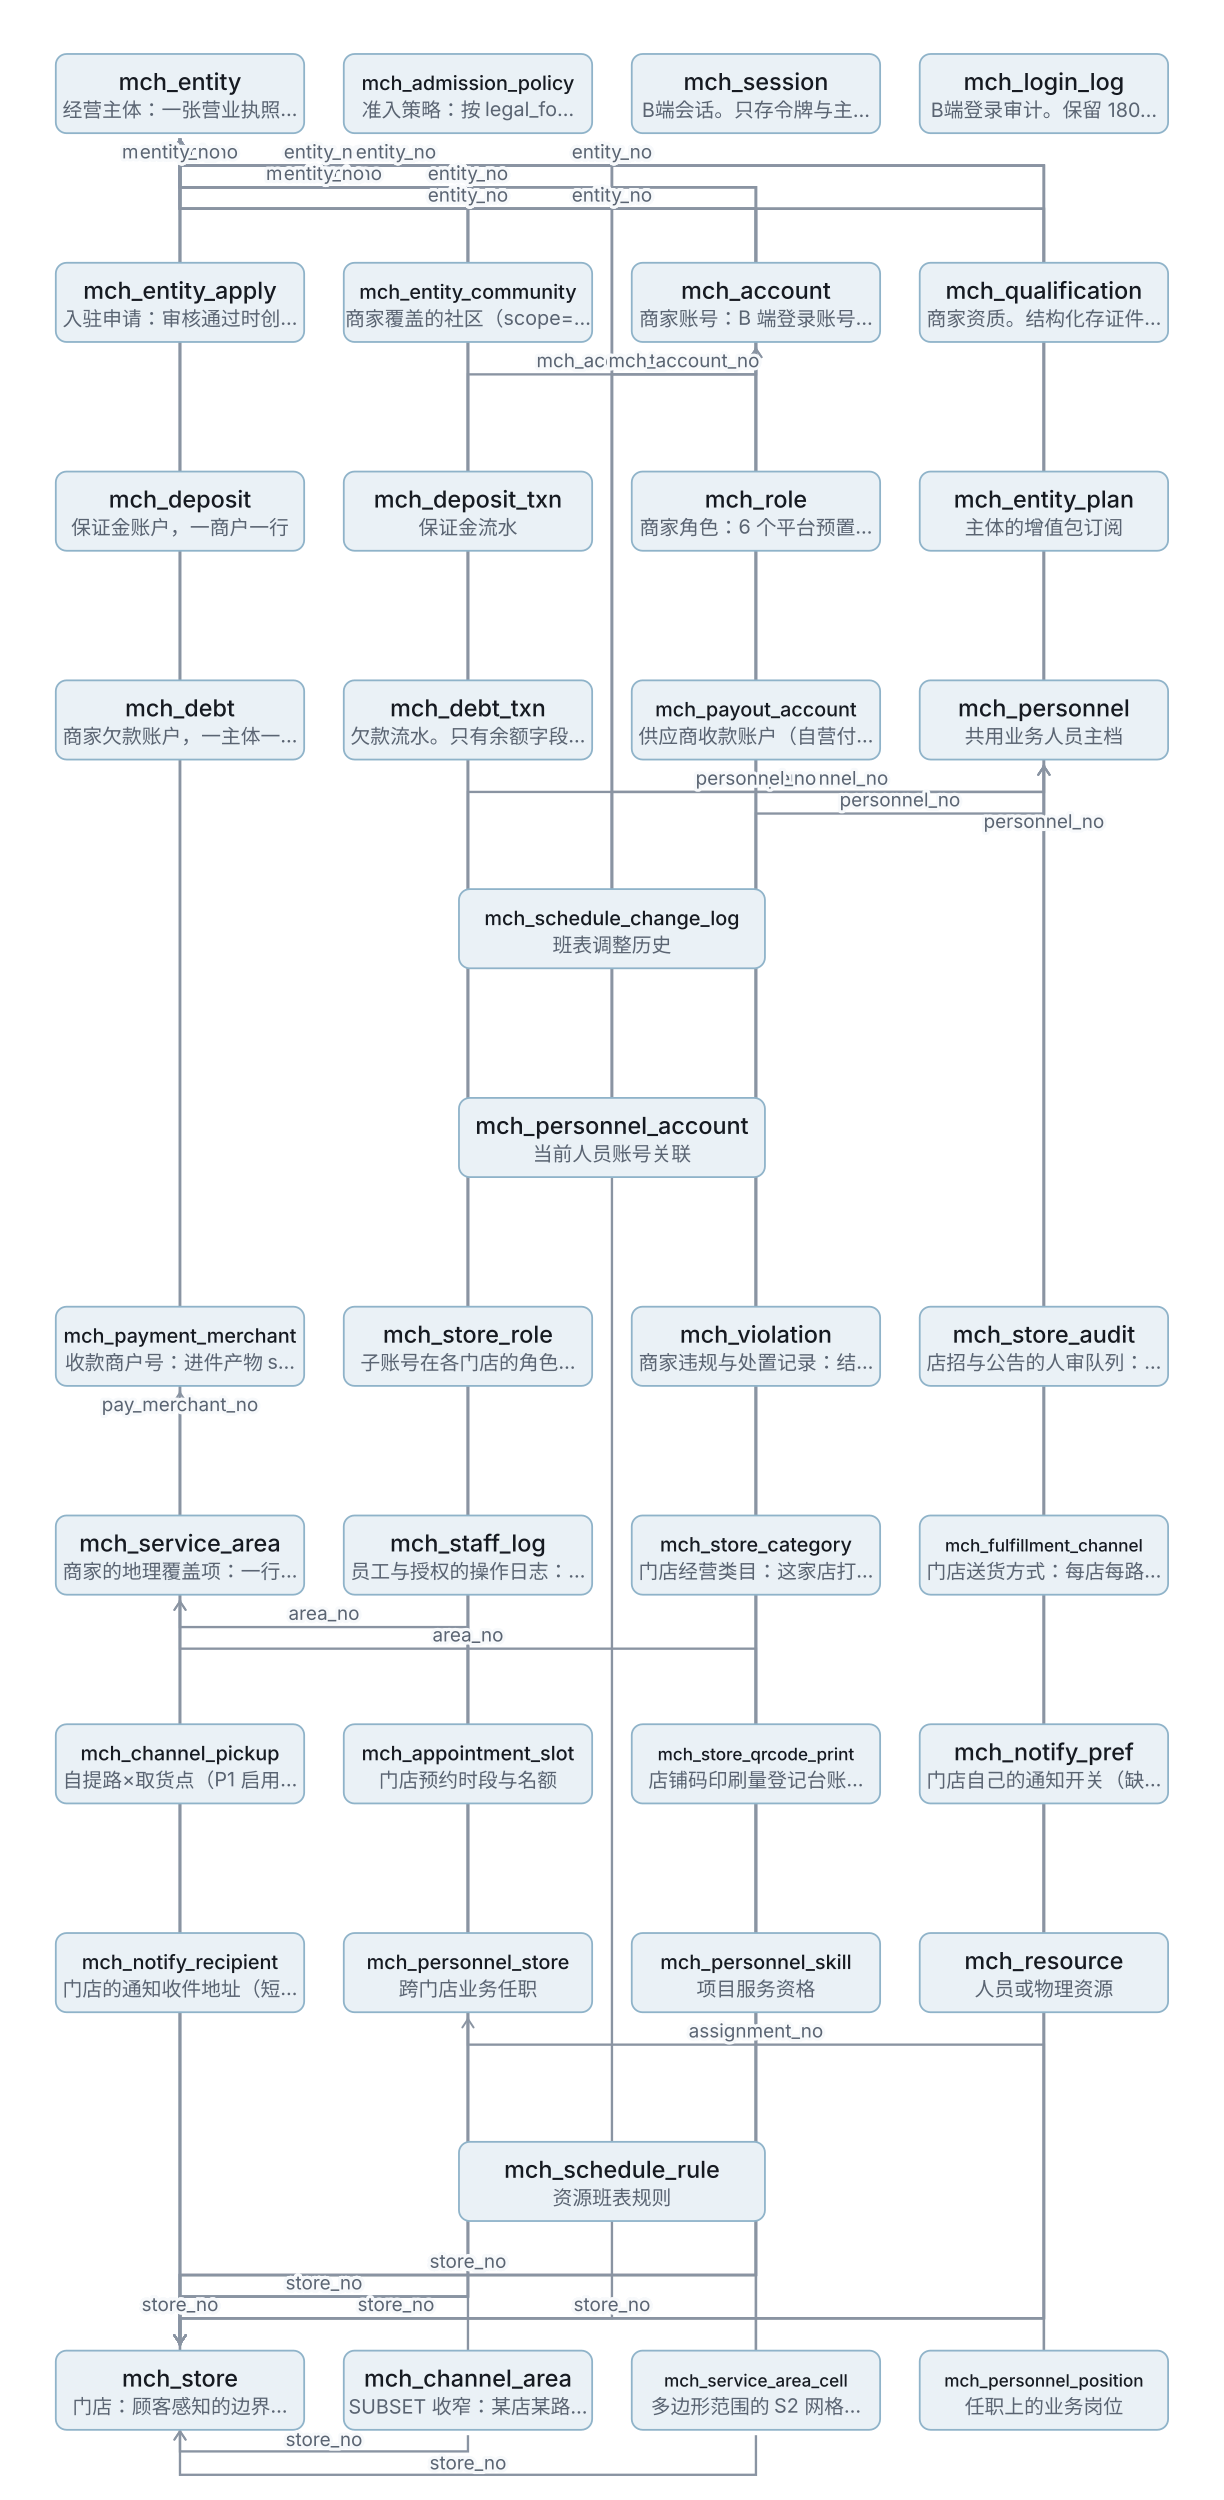
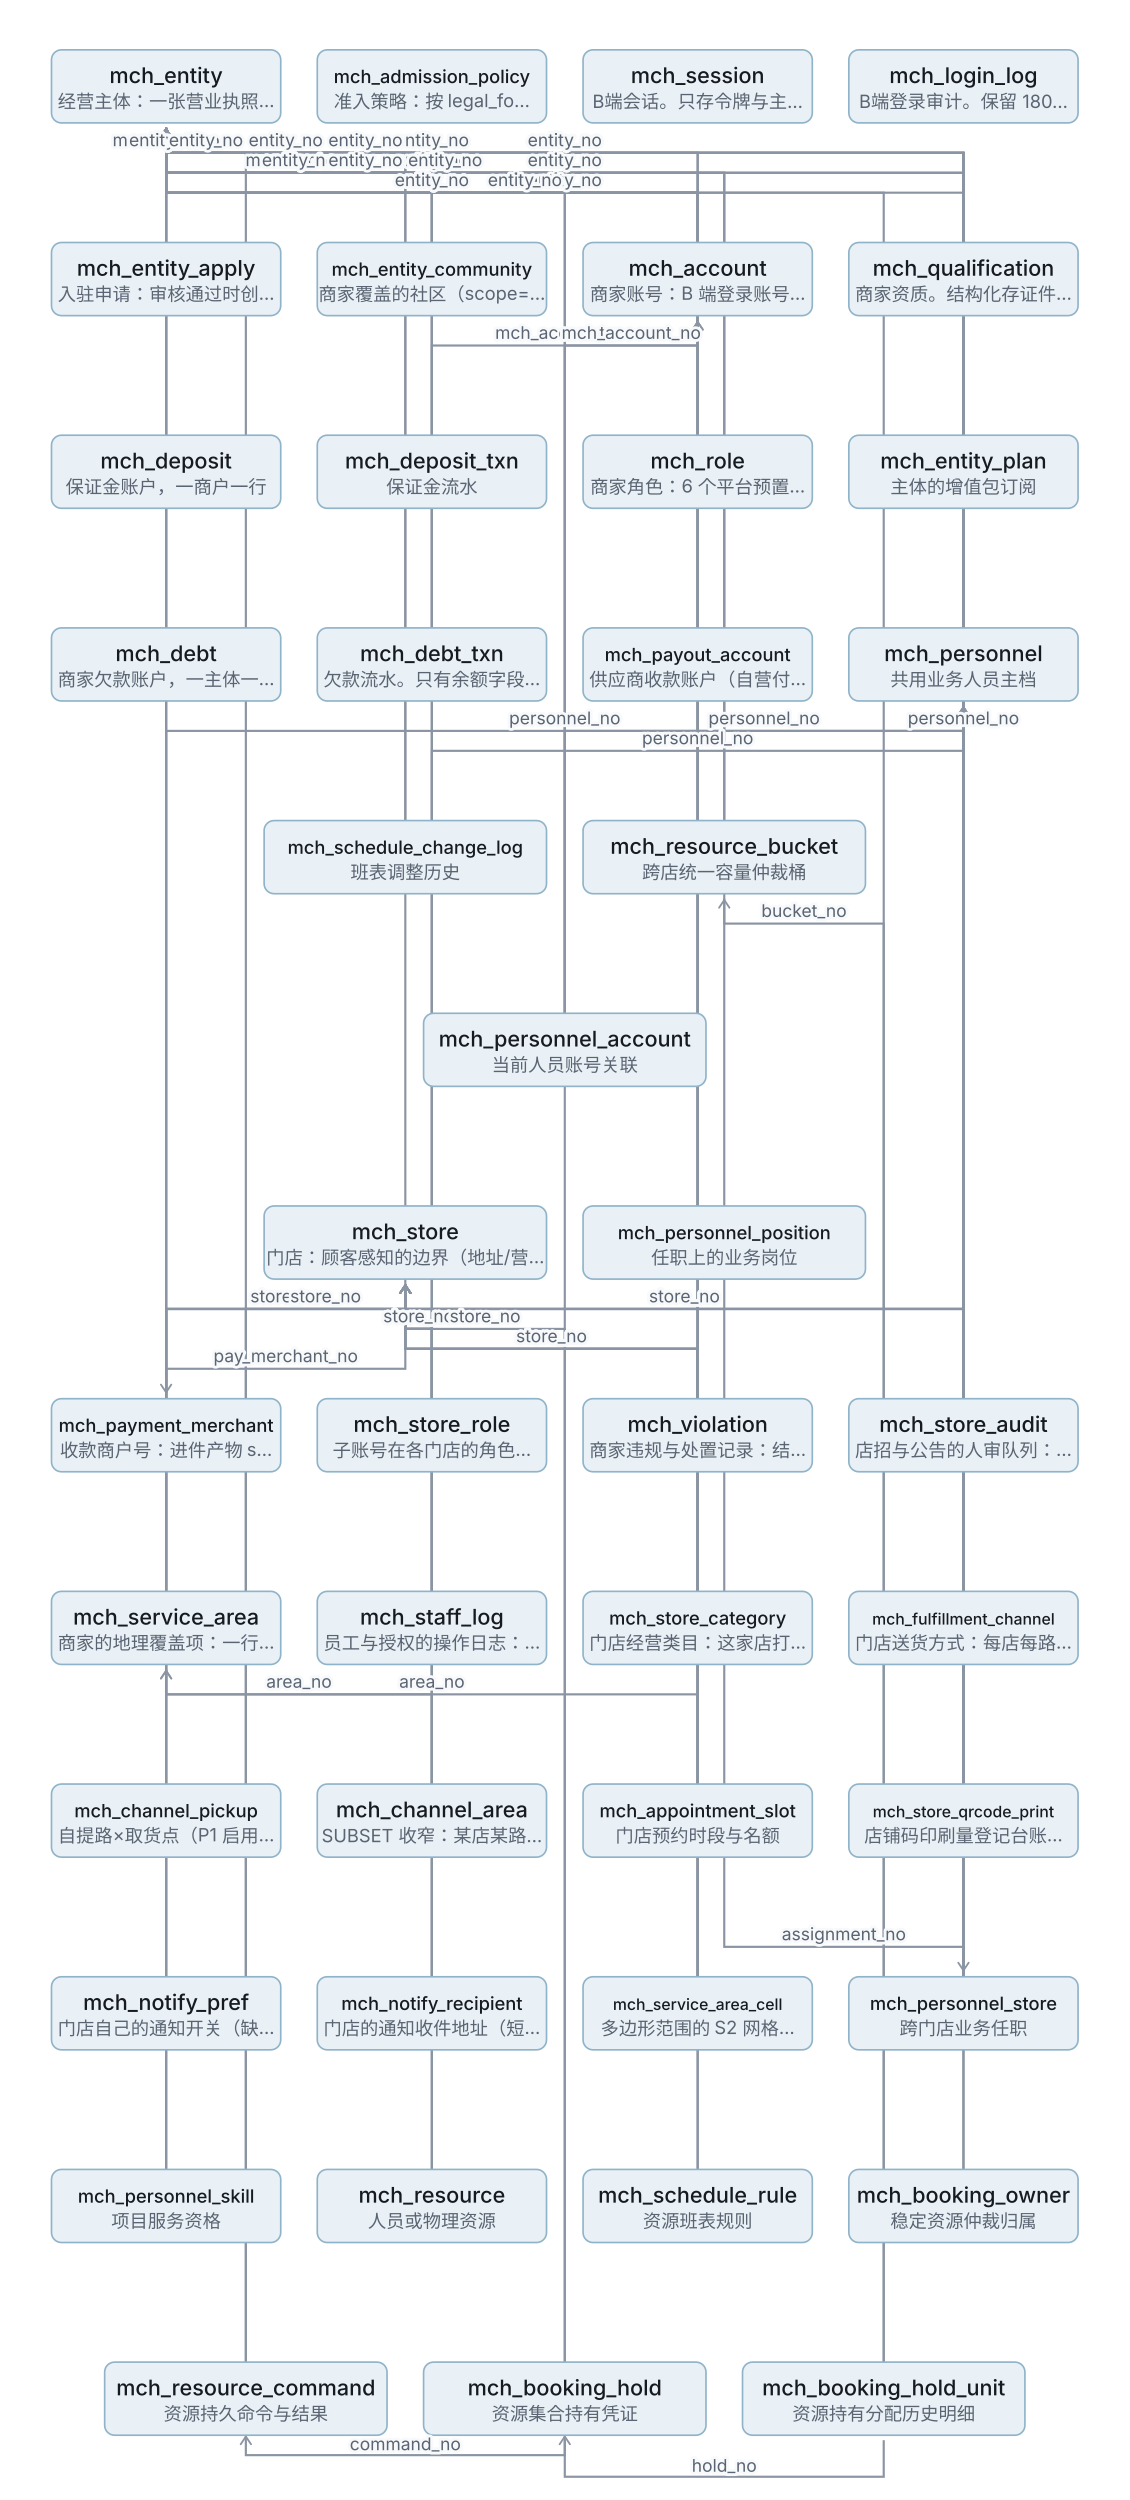
- <svg xmlns="http://www.w3.org/2000/svg" width="680" height="1389" viewBox="0 0 680 1389" role="img" font-family="system-ui,-apple-system,'PingFang SC',sans-serif">
+ <svg xmlns="http://www.w3.org/2000/svg" width="680" height="1505" viewBox="0 0 680 1505" role="img" font-family="system-ui,-apple-system,'PingFang SC',sans-serif">
  <defs>
    <marker id="a" viewBox="0 0 10 10" refX="9" refY="5" markerWidth="6" markerHeight="6" orient="auto-start-reverse">
      <path d="M2 1L8 5L2 9" fill="none" stroke="#8A94A2" stroke-width="1.4" stroke-linecap="round" />
    </marker>
    <style>.n{font-weight:500;fill:#161A21}.s{font-size:11px;fill:#5A6472}
.l{font-size:10.5px;fill:#5A6472;paint-order:stroke;stroke:#F7F9FB;stroke-width:3.5;stroke-linejoin:round}.b{font-size:11px;fill:#5A6472;letter-spacing:.1em}
.ar{stroke:#8A94A2;stroke-width:1.3;fill:none}</style>
  </defs>
  <path class="ar" d="M100 146 L100 92 L100 92 L100 77" marker-end="url(#a)" />
  <path class="ar" d="M260 146 L260 104 L100 104 L100 77" marker-end="url(#a)" />
-   <path class="ar" d="M100 726 L100 92 L100 92 L100 77" marker-end="url(#a)" />
-   <path class="ar" d="M100 770 L100 1288 L100 1288 L100 1303" marker-end="url(#a)" />
+   <path class="ar" d="M100 842 L100 92 L100 92 L100 77" marker-end="url(#a)" />
+   <path class="ar" d="M100 842 L100 788 L244 788 L244 773" marker-end="url(#a)" />
  <path class="ar" d="M420 146 L420 116 L100 116 L100 77" marker-end="url(#a)" />
-   <path class="ar" d="M260 726 L260 208 L420 208 L420 193" marker-end="url(#a)" />
-   <path class="ar" d="M260 770 L260 1276 L100 1276 L100 1303" marker-end="url(#a)" />
-   <path class="ar" d="M100 1306 L100 92 L100 92 L100 77" marker-end="url(#a)" />
-   <path class="ar" d="M100 1306 L100 788 L100 788 L100 773" marker-end="url(#a)" />
-   <path class="ar" d="M420 726 L420 104 L100 104 L100 77" marker-end="url(#a)" />
-   <path class="ar" d="M420 770 L420 1264 L100 1264 L100 1303" marker-end="url(#a)" />
-   <path class="ar" d="M580 726 L580 116 L100 116 L100 77" marker-end="url(#a)" />
-   <path class="ar" d="M580 770 L580 1288 L100 1288 L100 1303" marker-end="url(#a)" />
+   <path class="ar" d="M260 842 L260 208 L420 208 L420 193" marker-end="url(#a)" />
+   <path class="ar" d="M260 842 L260 800 L244 800 L244 773" marker-end="url(#a)" />
+   <path class="ar" d="M244 726 L244 92 L100 92 L100 77" marker-end="url(#a)" />
+   <path class="ar" d="M244 770 L244 824 L100 824 L100 839" marker-end="url(#a)" />
+   <path class="ar" d="M420 842 L420 104 L100 104 L100 77" marker-end="url(#a)" />
+   <path class="ar" d="M420 842 L420 812 L244 812 L244 773" marker-end="url(#a)" />
+   <path class="ar" d="M580 842 L580 116 L100 116 L100 77" marker-end="url(#a)" />
+   <path class="ar" d="M580 842 L580 788 L244 788 L244 773" marker-end="url(#a)" />
  <path class="ar" d="M580 146 L580 92 L100 92 L100 77" marker-end="url(#a)" />
  <path class="ar" d="M100 262 L100 92 L100 92 L100 77" marker-end="url(#a)" />
  <path class="ar" d="M260 262 L260 104 L100 104 L100 77" marker-end="url(#a)" />
-   <path class="ar" d="M100 842 L100 92 L100 92 L100 77" marker-end="url(#a)" />
-   <path class="ar" d="M100 886 L100 1288 L100 1288 L100 1303" marker-end="url(#a)" />
-   <path class="ar" d="M260 842 L260 104 L100 104 L100 77" marker-end="url(#a)" />
-   <path class="ar" d="M260 886 L260 1276 L100 1276 L100 1303" marker-end="url(#a)" />
+   <path class="ar" d="M100 958 L100 92 L100 92 L100 77" marker-end="url(#a)" />
+   <path class="ar" d="M100 958 L100 788 L244 788 L244 773" marker-end="url(#a)" />
+   <path class="ar" d="M260 958 L260 104 L100 104 L100 77" marker-end="url(#a)" />
+   <path class="ar" d="M260 958 L260 800 L244 800 L244 773" marker-end="url(#a)" />
  <path class="ar" d="M420 262 L420 116 L100 116 L100 77" marker-end="url(#a)" />
  <path class="ar" d="M580 262 L580 92 L100 92 L100 77" marker-end="url(#a)" />
-   <path class="ar" d="M420 886 L420 1264 L100 1264 L100 1303" marker-end="url(#a)" />
-   <path class="ar" d="M420 842 L420 116 L100 116 L100 77" marker-end="url(#a)" />
-   <path class="ar" d="M580 886 L580 1288 L100 1288 L100 1303" marker-end="url(#a)" />
-   <path class="ar" d="M580 842 L580 92 L100 92 L100 77" marker-end="url(#a)" />
-   <path class="ar" d="M100 1002 L100 1288 L100 1288 L100 1303" marker-end="url(#a)" />
-   <path class="ar" d="M100 1350 L100 1362 L260 1362 L260 1353" marker-start="url(#a)" />
-   <path class="ar" d="M260 1306 L260 904 L100 904 L100 889" marker-end="url(#a)" />
-   <path class="ar" d="M260 958 L260 92 L100 92 L100 77" marker-end="url(#a)" />
-   <path class="ar" d="M260 1002 L260 1276 L100 1276 L100 1303" marker-end="url(#a)" />
+   <path class="ar" d="M420 958 L420 812 L244 812 L244 773" marker-end="url(#a)" />
+   <path class="ar" d="M420 958 L420 116 L100 116 L100 77" marker-end="url(#a)" />
+   <path class="ar" d="M580 958 L580 788 L244 788 L244 773" marker-end="url(#a)" />
+   <path class="ar" d="M580 958 L580 92 L100 92 L100 77" marker-end="url(#a)" />
+   <path class="ar" d="M100 1074 L100 788 L244 788 L244 773" marker-end="url(#a)" />
+   <path class="ar" d="M260 1074 L260 800 L244 800 L244 773" marker-end="url(#a)" />
+   <path class="ar" d="M260 1074 L260 1020 L100 1020 L100 1005" marker-end="url(#a)" />
+   <path class="ar" d="M420 1074 L420 92 L100 92 L100 77" marker-end="url(#a)" />
+   <path class="ar" d="M420 1074 L420 812 L244 812 L244 773" marker-end="url(#a)" />
  <path class="ar" d="M100 378 L100 92 L100 92 L100 77" marker-end="url(#a)" />
  <path class="ar" d="M260 378 L260 104 L100 104 L100 77" marker-end="url(#a)" />
-   <path class="ar" d="M420 958 L420 104 L100 104 L100 77" marker-end="url(#a)" />
-   <path class="ar" d="M420 1002 L420 1264 L100 1264 L100 1303" marker-end="url(#a)" />
+   <path class="ar" d="M580 1074 L580 104 L100 104 L100 77" marker-end="url(#a)" />
+   <path class="ar" d="M580 1074 L580 788 L244 788 L244 773" marker-end="url(#a)" />
  <path class="ar" d="M420 378 L420 116 L100 116 L100 77" marker-end="url(#a)" />
-   <path class="ar" d="M580 1002 L580 1288 L100 1288 L100 1303" marker-end="url(#a)" />
-   <path class="ar" d="M100 1118 L100 1288 L100 1288 L100 1303" marker-end="url(#a)" />
-   <path class="ar" d="M420 1306 L420 916 L100 916 L100 889" marker-end="url(#a)" />
-   <path class="ar" d="M420 1306 L420 104 L100 104 L100 77" marker-end="url(#a)" />
-   <path class="ar" d="M100 1350 L100 1375 L420 1375 L420 1353" marker-start="url(#a)" />
+   <path class="ar" d="M100 1190 L100 788 L244 788 L244 773" marker-end="url(#a)" />
+   <path class="ar" d="M260 1190 L260 800 L244 800 L244 773" marker-end="url(#a)" />
+   <path class="ar" d="M420 1190 L420 1020 L100 1020 L100 1005" marker-end="url(#a)" />
+   <path class="ar" d="M420 1190 L420 92 L100 92 L100 77" marker-end="url(#a)" />
+   <path class="ar" d="M420 1190 L420 812 L244 812 L244 773" marker-end="url(#a)" />
  <path class="ar" d="M580 378 L580 92 L100 92 L100 77" marker-end="url(#a)" />
  <path class="ar" d="M340 610 L340 92 L100 92 L100 77" marker-end="url(#a)" />
  <path class="ar" d="M340 610 L340 440 L580 440 L580 425" marker-end="url(#a)" />
  <path class="ar" d="M340 610 L340 208 L420 208 L420 193" marker-end="url(#a)" />
-   <path class="ar" d="M260 1074 L260 92 L100 92 L100 77" marker-end="url(#a)" />
-   <path class="ar" d="M260 1074 L260 440 L580 440 L580 425" marker-end="url(#a)" />
-   <path class="ar" d="M260 1118 L260 1276 L100 1276 L100 1303" marker-end="url(#a)" />
-   <path class="ar" d="M580 1306 L580 116 L100 116 L100 77" marker-end="url(#a)" />
-   <path class="ar" d="M580 1306 L580 1136 L260 1136 L260 1121" marker-end="url(#a)" />
-   <path class="ar" d="M420 1074 L420 104 L100 104 L100 77" marker-end="url(#a)" />
-   <path class="ar" d="M420 1074 L420 452 L580 452 L580 425" marker-end="url(#a)" />
-   <path class="ar" d="M420 1118 L420 1264 L100 1264 L100 1303" marker-end="url(#a)" />
-   <path class="ar" d="M580 1074 L580 116 L100 116 L100 77" marker-end="url(#a)" />
-   <path class="ar" d="M580 1118 L580 1288 L100 1288 L100 1303" marker-end="url(#a)" />
-   <path class="ar" d="M580 1074 L580 464 L580 464 L580 425" marker-end="url(#a)" />
-   <path class="ar" d="M340 1190 L340 92 L100 92 L100 77" marker-end="url(#a)" />
-   <path class="ar" d="M340 1234 L340 1288 L100 1288 L100 1303" marker-end="url(#a)" />
-   <path class="ar" d="M340 494 L340 92 L100 92 L100 77" marker-end="url(#a)" />
+   <path class="ar" d="M580 1190 L580 104 L100 104 L100 77" marker-end="url(#a)" />
+   <path class="ar" d="M580 1190 L580 440 L580 440 L580 425" marker-end="url(#a)" />
+   <path class="ar" d="M580 1190 L580 788 L244 788 L244 773" marker-end="url(#a)" />
+   <path class="ar" d="M436 726 L436 104 L100 104 L100 77" marker-end="url(#a)" />
+   <path class="ar" d="M436 770 L436 1172 L580 1172 L580 1187" marker-end="url(#a)" />
+   <path class="ar" d="M100 1306 L100 92 L100 92 L100 77" marker-end="url(#a)" />
+   <path class="ar" d="M100 1306 L100 440 L580 440 L580 425" marker-end="url(#a)" />
+   <path class="ar" d="M100 1306 L100 788 L244 788 L244 773" marker-end="url(#a)" />
+   <path class="ar" d="M260 1306 L260 104 L100 104 L100 77" marker-end="url(#a)" />
+   <path class="ar" d="M260 1306 L260 800 L244 800 L244 773" marker-end="url(#a)" />
+   <path class="ar" d="M260 1306 L260 452 L580 452 L580 425" marker-end="url(#a)" />
+   <path class="ar" d="M420 1306 L420 116 L100 116 L100 77" marker-end="url(#a)" />
+   <path class="ar" d="M420 1306 L420 812 L244 812 L244 773" marker-end="url(#a)" />
+   <path class="ar" d="M244 494 L244 92 L100 92 L100 77" marker-end="url(#a)" />
+   <path class="ar" d="M580 1306 L580 92 L100 92 L100 77" marker-end="url(#a)" />
+   <path class="ar" d="M580 1306 L580 788 L244 788 L244 773" marker-end="url(#a)" />
+   <path class="ar" d="M148 1422 L148 92 L100 92 L100 77" marker-end="url(#a)" />
+   <path class="ar" d="M148 1422 L148 788 L244 788 L244 773" marker-end="url(#a)" />
+   <path class="ar" d="M436 494 L436 104 L100 104 L100 77" marker-end="url(#a)" />
+   <path class="ar" d="M340 1422 L340 104 L100 104 L100 77" marker-end="url(#a)" />
+   <path class="ar" d="M340 1422 L340 800 L244 800 L244 773" marker-end="url(#a)" />
+   <path class="ar" d="M148 1466 L148 1478 L340 1478 L340 1469" marker-start="url(#a)" />
+   <path class="ar" d="M532 1422 L532 116 L100 116 L100 77" marker-end="url(#a)" />
+   <path class="ar" d="M340 1466 L340 1491 L532 1491 L532 1469" marker-start="url(#a)" />
+   <path class="ar" d="M532 1422 L532 556 L436 556 L436 541" marker-end="url(#a)" />
  <rect x="31" y="30" width="138" height="44" rx="6" fill="#EAF1F6" stroke="#8FB3C9" />
  <text class="n" x="100" y="50" text-anchor="middle" font-size="13">mch_entity</text>
  <text class="s" x="100" y="65" text-anchor="middle">经营主体：一张营业执照…</text>
  <rect x="191" y="30" width="138" height="44" rx="6" fill="#EAF1F6" stroke="#8FB3C9" />
  <text class="n" x="260" y="50" text-anchor="middle" font-size="11">mch_admission_policy</text>
  <text class="s" x="260" y="65" text-anchor="middle">准入策略：按 legal_fo…</text>
  <rect x="351" y="30" width="138" height="44" rx="6" fill="#EAF1F6" stroke="#8FB3C9" />
  <text class="n" x="420" y="50" text-anchor="middle" font-size="13">mch_session</text>
  <text class="s" x="420" y="65" text-anchor="middle">B端会话。只存令牌与主…</text>
  <rect x="511" y="30" width="138" height="44" rx="6" fill="#EAF1F6" stroke="#8FB3C9" />
  <text class="n" x="580" y="50" text-anchor="middle" font-size="13">mch_login_log</text>
  <text class="s" x="580" y="65" text-anchor="middle">B端登录审计。保留 180…</text>
  <rect x="31" y="146" width="138" height="44" rx="6" fill="#EAF1F6" stroke="#8FB3C9" />
  <text class="n" x="100" y="166" text-anchor="middle" font-size="13">mch_entity_apply</text>
  <text class="s" x="100" y="181" text-anchor="middle">入驻申请：审核通过时创…</text>
  <rect x="191" y="146" width="138" height="44" rx="6" fill="#EAF1F6" stroke="#8FB3C9" />
  <text class="n" x="260" y="166" text-anchor="middle" font-size="11">mch_entity_community</text>
  <text class="s" x="260" y="181" text-anchor="middle">商家覆盖的社区（scope=…</text>
  <rect x="351" y="146" width="138" height="44" rx="6" fill="#EAF1F6" stroke="#8FB3C9" />
  <text class="n" x="420" y="166" text-anchor="middle" font-size="13">mch_account</text>
  <text class="s" x="420" y="181" text-anchor="middle">商家账号：B 端登录账号…</text>
  <rect x="511" y="146" width="138" height="44" rx="6" fill="#EAF1F6" stroke="#8FB3C9" />
  <text class="n" x="580" y="166" text-anchor="middle" font-size="13">mch_qualification</text>
  <text class="s" x="580" y="181" text-anchor="middle">商家资质。结构化存证件…</text>
  <rect x="31" y="262" width="138" height="44" rx="6" fill="#EAF1F6" stroke="#8FB3C9" />
  <text class="n" x="100" y="282" text-anchor="middle" font-size="13">mch_deposit</text>
  <text class="s" x="100" y="297" text-anchor="middle">保证金账户，一商户一行</text>
  <rect x="191" y="262" width="138" height="44" rx="6" fill="#EAF1F6" stroke="#8FB3C9" />
  <text class="n" x="260" y="282" text-anchor="middle" font-size="13">mch_deposit_txn</text>
  <text class="s" x="260" y="297" text-anchor="middle">保证金流水</text>
  <rect x="351" y="262" width="138" height="44" rx="6" fill="#EAF1F6" stroke="#8FB3C9" />
  <text class="n" x="420" y="282" text-anchor="middle" font-size="13">mch_role</text>
  <text class="s" x="420" y="297" text-anchor="middle">商家角色：6 个平台预置…</text>
  <rect x="511" y="262" width="138" height="44" rx="6" fill="#EAF1F6" stroke="#8FB3C9" />
  <text class="n" x="580" y="282" text-anchor="middle" font-size="13">mch_entity_plan</text>
  <text class="s" x="580" y="297" text-anchor="middle">主体的增值包订阅</text>
  <rect x="31" y="378" width="138" height="44" rx="6" fill="#EAF1F6" stroke="#8FB3C9" />
  <text class="n" x="100" y="398" text-anchor="middle" font-size="13">mch_debt</text>
  <text class="s" x="100" y="413" text-anchor="middle">商家欠款账户，一主体一…</text>
  <rect x="191" y="378" width="138" height="44" rx="6" fill="#EAF1F6" stroke="#8FB3C9" />
  <text class="n" x="260" y="398" text-anchor="middle" font-size="13">mch_debt_txn</text>
  <text class="s" x="260" y="413" text-anchor="middle">欠款流水。只有余额字段…</text>
  <rect x="351" y="378" width="138" height="44" rx="6" fill="#EAF1F6" stroke="#8FB3C9" />
  <text class="n" x="420" y="398" text-anchor="middle" font-size="11">mch_payout_account</text>
  <text class="s" x="420" y="413" text-anchor="middle">供应商收款账户（自营付…</text>
  <rect x="511" y="378" width="138" height="44" rx="6" fill="#EAF1F6" stroke="#8FB3C9" />
  <text class="n" x="580" y="398" text-anchor="middle" font-size="13">mch_personnel</text>
  <text class="s" x="580" y="413" text-anchor="middle">共用业务人员主档</text>
-   <rect x="255" y="494" width="170" height="44" rx="6" fill="#EAF1F6" stroke="#8FB3C9" />
-   <text class="n" x="340" y="514" text-anchor="middle" font-size="11">mch_schedule_change_log</text>
-   <text class="s" x="340" y="529" text-anchor="middle">班表调整历史</text>
+   <rect x="159" y="494" width="170" height="44" rx="6" fill="#EAF1F6" stroke="#8FB3C9" />
+   <text class="n" x="244" y="514" text-anchor="middle" font-size="11">mch_schedule_change_log</text>
+   <text class="s" x="244" y="529" text-anchor="middle">班表调整历史</text>
+   <rect x="351" y="494" width="170" height="44" rx="6" fill="#EAF1F6" stroke="#8FB3C9" />
+   <text class="n" x="436" y="514" text-anchor="middle" font-size="13">mch_resource_bucket</text>
+   <text class="s" x="436" y="529" text-anchor="middle">跨店统一容量仲裁桶</text>
  <rect x="255" y="610" width="170" height="44" rx="6" fill="#EAF1F6" stroke="#8FB3C9" />
  <text class="n" x="340" y="630" text-anchor="middle" font-size="13">mch_personnel_account</text>
  <text class="s" x="340" y="645" text-anchor="middle">当前人员账号关联</text>
-   <rect x="31" y="726" width="138" height="44" rx="6" fill="#EAF1F6" stroke="#8FB3C9" />
-   <text class="n" x="100" y="746" text-anchor="middle" font-size="11">mch_payment_merchant</text>
-   <text class="s" x="100" y="761" text-anchor="middle">收款商户号：进件产物 s…</text>
-   <rect x="191" y="726" width="138" height="44" rx="6" fill="#EAF1F6" stroke="#8FB3C9" />
-   <text class="n" x="260" y="746" text-anchor="middle" font-size="13">mch_store_role</text>
-   <text class="s" x="260" y="761" text-anchor="middle">子账号在各门店的角色…</text>
-   <rect x="351" y="726" width="138" height="44" rx="6" fill="#EAF1F6" stroke="#8FB3C9" />
-   <text class="n" x="420" y="746" text-anchor="middle" font-size="13">mch_violation</text>
-   <text class="s" x="420" y="761" text-anchor="middle">商家违规与处置记录：结…</text>
-   <rect x="511" y="726" width="138" height="44" rx="6" fill="#EAF1F6" stroke="#8FB3C9" />
-   <text class="n" x="580" y="746" text-anchor="middle" font-size="13">mch_store_audit</text>
-   <text class="s" x="580" y="761" text-anchor="middle">店招与公告的人审队列：…</text>
+   <rect x="159" y="726" width="170" height="44" rx="6" fill="#EAF1F6" stroke="#8FB3C9" />
+   <text class="n" x="244" y="746" text-anchor="middle" font-size="13">mch_store</text>
+   <text class="s" x="244" y="761" text-anchor="middle">门店：顾客感知的边界（地址/营…</text>
+   <rect x="351" y="726" width="170" height="44" rx="6" fill="#EAF1F6" stroke="#8FB3C9" />
+   <text class="n" x="436" y="746" text-anchor="middle" font-size="11">mch_personnel_position</text>
+   <text class="s" x="436" y="761" text-anchor="middle">任职上的业务岗位</text>
  <rect x="31" y="842" width="138" height="44" rx="6" fill="#EAF1F6" stroke="#8FB3C9" />
-   <text class="n" x="100" y="862" text-anchor="middle" font-size="13">mch_service_area</text>
-   <text class="s" x="100" y="877" text-anchor="middle">商家的地理覆盖项：一行…</text>
+   <text class="n" x="100" y="862" text-anchor="middle" font-size="11">mch_payment_merchant</text>
+   <text class="s" x="100" y="877" text-anchor="middle">收款商户号：进件产物 s…</text>
  <rect x="191" y="842" width="138" height="44" rx="6" fill="#EAF1F6" stroke="#8FB3C9" />
-   <text class="n" x="260" y="862" text-anchor="middle" font-size="13">mch_staff_log</text>
-   <text class="s" x="260" y="877" text-anchor="middle">员工与授权的操作日志：…</text>
+   <text class="n" x="260" y="862" text-anchor="middle" font-size="13">mch_store_role</text>
+   <text class="s" x="260" y="877" text-anchor="middle">子账号在各门店的角色…</text>
  <rect x="351" y="842" width="138" height="44" rx="6" fill="#EAF1F6" stroke="#8FB3C9" />
-   <text class="n" x="420" y="862" text-anchor="middle" font-size="11">mch_store_category</text>
-   <text class="s" x="420" y="877" text-anchor="middle">门店经营类目：这家店打…</text>
+   <text class="n" x="420" y="862" text-anchor="middle" font-size="13">mch_violation</text>
+   <text class="s" x="420" y="877" text-anchor="middle">商家违规与处置记录：结…</text>
  <rect x="511" y="842" width="138" height="44" rx="6" fill="#EAF1F6" stroke="#8FB3C9" />
-   <text class="n" x="580" y="862" text-anchor="middle" font-size="9.5">mch_fulfillment_channel</text>
-   <text class="s" x="580" y="877" text-anchor="middle">门店送货方式：每店每路…</text>
+   <text class="n" x="580" y="862" text-anchor="middle" font-size="13">mch_store_audit</text>
+   <text class="s" x="580" y="877" text-anchor="middle">店招与公告的人审队列：…</text>
  <rect x="31" y="958" width="138" height="44" rx="6" fill="#EAF1F6" stroke="#8FB3C9" />
-   <text class="n" x="100" y="978" text-anchor="middle" font-size="11">mch_channel_pickup</text>
-   <text class="s" x="100" y="993" text-anchor="middle">自提路×取货点（P1 启用…</text>
+   <text class="n" x="100" y="978" text-anchor="middle" font-size="13">mch_service_area</text>
+   <text class="s" x="100" y="993" text-anchor="middle">商家的地理覆盖项：一行…</text>
  <rect x="191" y="958" width="138" height="44" rx="6" fill="#EAF1F6" stroke="#8FB3C9" />
-   <text class="n" x="260" y="978" text-anchor="middle" font-size="11">mch_appointment_slot</text>
-   <text class="s" x="260" y="993" text-anchor="middle">门店预约时段与名额</text>
+   <text class="n" x="260" y="978" text-anchor="middle" font-size="13">mch_staff_log</text>
+   <text class="s" x="260" y="993" text-anchor="middle">员工与授权的操作日志：…</text>
  <rect x="351" y="958" width="138" height="44" rx="6" fill="#EAF1F6" stroke="#8FB3C9" />
-   <text class="n" x="420" y="978" text-anchor="middle" font-size="9.5">mch_store_qrcode_print</text>
-   <text class="s" x="420" y="993" text-anchor="middle">店铺码印刷量登记台账…</text>
+   <text class="n" x="420" y="978" text-anchor="middle" font-size="11">mch_store_category</text>
+   <text class="s" x="420" y="993" text-anchor="middle">门店经营类目：这家店打…</text>
  <rect x="511" y="958" width="138" height="44" rx="6" fill="#EAF1F6" stroke="#8FB3C9" />
-   <text class="n" x="580" y="978" text-anchor="middle" font-size="13">mch_notify_pref</text>
-   <text class="s" x="580" y="993" text-anchor="middle">门店自己的通知开关（缺…</text>
+   <text class="n" x="580" y="978" text-anchor="middle" font-size="9.5">mch_fulfillment_channel</text>
+   <text class="s" x="580" y="993" text-anchor="middle">门店送货方式：每店每路…</text>
  <rect x="31" y="1074" width="138" height="44" rx="6" fill="#EAF1F6" stroke="#8FB3C9" />
-   <text class="n" x="100" y="1094" text-anchor="middle" font-size="11">mch_notify_recipient</text>
-   <text class="s" x="100" y="1109" text-anchor="middle">门店的通知收件地址（短…</text>
+   <text class="n" x="100" y="1094" text-anchor="middle" font-size="11">mch_channel_pickup</text>
+   <text class="s" x="100" y="1109" text-anchor="middle">自提路×取货点（P1 启用…</text>
  <rect x="191" y="1074" width="138" height="44" rx="6" fill="#EAF1F6" stroke="#8FB3C9" />
-   <text class="n" x="260" y="1094" text-anchor="middle" font-size="11">mch_personnel_store</text>
-   <text class="s" x="260" y="1109" text-anchor="middle">跨门店业务任职</text>
+   <text class="n" x="260" y="1094" text-anchor="middle" font-size="13">mch_channel_area</text>
+   <text class="s" x="260" y="1109" text-anchor="middle">SUBSET 收窄：某店某路…</text>
  <rect x="351" y="1074" width="138" height="44" rx="6" fill="#EAF1F6" stroke="#8FB3C9" />
-   <text class="n" x="420" y="1094" text-anchor="middle" font-size="11">mch_personnel_skill</text>
-   <text class="s" x="420" y="1109" text-anchor="middle">项目服务资格</text>
+   <text class="n" x="420" y="1094" text-anchor="middle" font-size="11">mch_appointment_slot</text>
+   <text class="s" x="420" y="1109" text-anchor="middle">门店预约时段与名额</text>
  <rect x="511" y="1074" width="138" height="44" rx="6" fill="#EAF1F6" stroke="#8FB3C9" />
-   <text class="n" x="580" y="1094" text-anchor="middle" font-size="13">mch_resource</text>
-   <text class="s" x="580" y="1109" text-anchor="middle">人员或物理资源</text>
-   <rect x="255" y="1190" width="170" height="44" rx="6" fill="#EAF1F6" stroke="#8FB3C9" />
-   <text class="n" x="340" y="1210" text-anchor="middle" font-size="13">mch_schedule_rule</text>
-   <text class="s" x="340" y="1225" text-anchor="middle">资源班表规则</text>
+   <text class="n" x="580" y="1094" text-anchor="middle" font-size="9.5">mch_store_qrcode_print</text>
+   <text class="s" x="580" y="1109" text-anchor="middle">店铺码印刷量登记台账…</text>
+   <rect x="31" y="1190" width="138" height="44" rx="6" fill="#EAF1F6" stroke="#8FB3C9" />
+   <text class="n" x="100" y="1210" text-anchor="middle" font-size="13">mch_notify_pref</text>
+   <text class="s" x="100" y="1225" text-anchor="middle">门店自己的通知开关（缺…</text>
+   <rect x="191" y="1190" width="138" height="44" rx="6" fill="#EAF1F6" stroke="#8FB3C9" />
+   <text class="n" x="260" y="1210" text-anchor="middle" font-size="11">mch_notify_recipient</text>
+   <text class="s" x="260" y="1225" text-anchor="middle">门店的通知收件地址（短…</text>
+   <rect x="351" y="1190" width="138" height="44" rx="6" fill="#EAF1F6" stroke="#8FB3C9" />
+   <text class="n" x="420" y="1210" text-anchor="middle" font-size="9.5">mch_service_area_cell</text>
+   <text class="s" x="420" y="1225" text-anchor="middle">多边形范围的 S2 网格…</text>
+   <rect x="511" y="1190" width="138" height="44" rx="6" fill="#EAF1F6" stroke="#8FB3C9" />
+   <text class="n" x="580" y="1210" text-anchor="middle" font-size="11">mch_personnel_store</text>
+   <text class="s" x="580" y="1225" text-anchor="middle">跨门店业务任职</text>
  <rect x="31" y="1306" width="138" height="44" rx="6" fill="#EAF1F6" stroke="#8FB3C9" />
-   <text class="n" x="100" y="1326" text-anchor="middle" font-size="13">mch_store</text>
-   <text class="s" x="100" y="1341" text-anchor="middle">门店：顾客感知的边界…</text>
+   <text class="n" x="100" y="1326" text-anchor="middle" font-size="11">mch_personnel_skill</text>
+   <text class="s" x="100" y="1341" text-anchor="middle">项目服务资格</text>
  <rect x="191" y="1306" width="138" height="44" rx="6" fill="#EAF1F6" stroke="#8FB3C9" />
-   <text class="n" x="260" y="1326" text-anchor="middle" font-size="13">mch_channel_area</text>
-   <text class="s" x="260" y="1341" text-anchor="middle">SUBSET 收窄：某店某路…</text>
+   <text class="n" x="260" y="1326" text-anchor="middle" font-size="13">mch_resource</text>
+   <text class="s" x="260" y="1341" text-anchor="middle">人员或物理资源</text>
  <rect x="351" y="1306" width="138" height="44" rx="6" fill="#EAF1F6" stroke="#8FB3C9" />
-   <text class="n" x="420" y="1326" text-anchor="middle" font-size="9.5">mch_service_area_cell</text>
-   <text class="s" x="420" y="1341" text-anchor="middle">多边形范围的 S2 网格…</text>
+   <text class="n" x="420" y="1326" text-anchor="middle" font-size="13">mch_schedule_rule</text>
+   <text class="s" x="420" y="1341" text-anchor="middle">资源班表规则</text>
  <rect x="511" y="1306" width="138" height="44" rx="6" fill="#EAF1F6" stroke="#8FB3C9" />
-   <text class="n" x="580" y="1326" text-anchor="middle" font-size="9.5">mch_personnel_position</text>
-   <text class="s" x="580" y="1341" text-anchor="middle">任职上的业务岗位</text>
-   <text class="l" x="100" y="88" text-anchor="middle">entity_no</text>
-   <text class="l" x="180" y="100" text-anchor="middle">entity_no</text>
-   <text class="l" x="100" y="88" text-anchor="middle">entity_no</text>
-   <text class="l" x="100" y="1284" text-anchor="middle">store_no</text>
+   <text class="n" x="580" y="1326" text-anchor="middle" font-size="13">mch_booking_owner</text>
+   <text class="s" x="580" y="1341" text-anchor="middle">稳定资源仲裁归属</text>
+   <rect x="63" y="1422" width="170" height="44" rx="6" fill="#EAF1F6" stroke="#8FB3C9" />
+   <text class="n" x="148" y="1442" text-anchor="middle" font-size="13">mch_resource_command</text>
+   <text class="s" x="148" y="1457" text-anchor="middle">资源持久命令与结果</text>
+   <rect x="255" y="1422" width="170" height="44" rx="6" fill="#EAF1F6" stroke="#8FB3C9" />
+   <text class="n" x="340" y="1442" text-anchor="middle" font-size="13">mch_booking_hold</text>
+   <text class="s" x="340" y="1457" text-anchor="middle">资源集合持有凭证</text>
+   <rect x="447" y="1422" width="170" height="44" rx="6" fill="#EAF1F6" stroke="#8FB3C9" />
+   <text class="n" x="532" y="1442" text-anchor="middle" font-size="13">mch_booking_hold_unit</text>
+   <text class="s" x="532" y="1457" text-anchor="middle">资源持有分配历史明细</text>
+   <text class="l" x="100" y="88" text-anchor="middle">entity_no</text>
+   <text class="l" x="180" y="100" text-anchor="middle">entity_no</text>
+   <text class="l" x="100" y="88" text-anchor="middle">entity_no</text>
+   <text class="l" x="172" y="784" text-anchor="middle">store_no</text>
  <text class="l" x="260" y="112" text-anchor="middle">entity_no</text>
  <text class="l" x="340" y="204" text-anchor="middle">mch_account_no</text>
-   <text class="l" x="180" y="1272" text-anchor="middle">store_no</text>
-   <text class="l" x="100" y="88" text-anchor="middle">entity_no</text>
-   <text class="l" x="100" y="784" text-anchor="middle">pay_merchant_no</text>
+   <text class="l" x="252" y="796" text-anchor="middle">store_no</text>
+   <text class="l" x="172" y="88" text-anchor="middle">entity_no</text>
+   <text class="l" x="172" y="820" text-anchor="middle">pay_merchant_no</text>
  <text class="l" x="260" y="100" text-anchor="middle">entity_no</text>
-   <text class="l" x="260" y="1260" text-anchor="middle">store_no</text>
+   <text class="l" x="332" y="808" text-anchor="middle">store_no</text>
  <text class="l" x="340" y="112" text-anchor="middle">entity_no</text>
-   <text class="l" x="340" y="1284" text-anchor="middle">store_no</text>
+   <text class="l" x="412" y="784" text-anchor="middle">store_no</text>
  <text class="l" x="340" y="88" text-anchor="middle">entity_no</text>
  <text class="l" x="100" y="88" text-anchor="middle">merchant_no</text>
  <text class="l" x="180" y="100" text-anchor="middle">merchant_no</text>
  <text class="l" x="100" y="88" text-anchor="middle">entity_no</text>
-   <text class="l" x="100" y="1284" text-anchor="middle">store_no</text>
-   <text class="l" x="180" y="100" text-anchor="middle">entity_no</text>
-   <text class="l" x="180" y="1272" text-anchor="middle">store_no</text>
-   <text class="l" x="260" y="112" text-anchor="middle">entity_no</text>
-   <text class="l" x="340" y="88" text-anchor="middle">entity_no</text>
-   <text class="l" x="260" y="1260" text-anchor="middle">store_no</text>
-   <text class="l" x="260" y="112" text-anchor="middle">entity_no</text>
-   <text class="l" x="340" y="1284" text-anchor="middle">store_no</text>
-   <text class="l" x="340" y="88" text-anchor="middle">entity_no</text>
-   <text class="l" x="100" y="1284" text-anchor="middle">store_no</text>
-   <text class="l" x="180" y="1359" text-anchor="middle">store_no</text>
-   <text class="l" x="180" y="900" text-anchor="middle">area_no</text>
-   <text class="l" x="180" y="88" text-anchor="middle">entity_no</text>
-   <text class="l" x="180" y="1272" text-anchor="middle">store_no</text>
-   <text class="l" x="100" y="88" text-anchor="middle">entity_no</text>
-   <text class="l" x="180" y="100" text-anchor="middle">entity_no</text>
-   <text class="l" x="260" y="100" text-anchor="middle">entity_no</text>
-   <text class="l" x="260" y="1260" text-anchor="middle">store_no</text>
-   <text class="l" x="260" y="112" text-anchor="middle">entity_no</text>
-   <text class="l" x="340" y="1284" text-anchor="middle">store_no</text>
-   <text class="l" x="100" y="1284" text-anchor="middle">store_no</text>
-   <text class="l" x="260" y="912" text-anchor="middle">area_no</text>
-   <text class="l" x="260" y="100" text-anchor="middle">entity_no</text>
-   <text class="l" x="260" y="1372" text-anchor="middle">store_no</text>
+   <text class="l" x="172" y="784" text-anchor="middle">store_no</text>
+   <text class="l" x="180" y="100" text-anchor="middle">entity_no</text>
+   <text class="l" x="252" y="796" text-anchor="middle">store_no</text>
+   <text class="l" x="260" y="112" text-anchor="middle">entity_no</text>
+   <text class="l" x="340" y="88" text-anchor="middle">entity_no</text>
+   <text class="l" x="332" y="808" text-anchor="middle">store_no</text>
+   <text class="l" x="260" y="112" text-anchor="middle">entity_no</text>
+   <text class="l" x="412" y="784" text-anchor="middle">store_no</text>
+   <text class="l" x="340" y="88" text-anchor="middle">entity_no</text>
+   <text class="l" x="172" y="784" text-anchor="middle">store_no</text>
+   <text class="l" x="252" y="796" text-anchor="middle">store_no</text>
+   <text class="l" x="180" y="1016" text-anchor="middle">area_no</text>
+   <text class="l" x="260" y="88" text-anchor="middle">entity_no</text>
+   <text class="l" x="332" y="808" text-anchor="middle">store_no</text>
+   <text class="l" x="100" y="88" text-anchor="middle">entity_no</text>
+   <text class="l" x="180" y="100" text-anchor="middle">entity_no</text>
+   <text class="l" x="340" y="100" text-anchor="middle">entity_no</text>
+   <text class="l" x="412" y="784" text-anchor="middle">store_no</text>
+   <text class="l" x="260" y="112" text-anchor="middle">entity_no</text>
+   <text class="l" x="172" y="784" text-anchor="middle">store_no</text>
+   <text class="l" x="252" y="796" text-anchor="middle">store_no</text>
+   <text class="l" x="260" y="1016" text-anchor="middle">area_no</text>
+   <text class="l" x="260" y="88" text-anchor="middle">entity_no</text>
+   <text class="l" x="332" y="808" text-anchor="middle">store_no</text>
  <text class="l" x="340" y="88" text-anchor="middle">entity_no</text>
  <text class="l" x="220" y="88" text-anchor="middle">entity_no</text>
  <text class="l" x="460" y="436" text-anchor="middle">personnel_no</text>
  <text class="l" x="380" y="204" text-anchor="middle">mch_account_no</text>
-   <text class="l" x="180" y="88" text-anchor="middle">entity_no</text>
-   <text class="l" x="420" y="436" text-anchor="middle">personnel_no</text>
-   <text class="l" x="180" y="1272" text-anchor="middle">store_no</text>
-   <text class="l" x="340" y="112" text-anchor="middle">entity_no</text>
-   <text class="l" x="420" y="1132" text-anchor="middle">assignment_no</text>
-   <text class="l" x="260" y="100" text-anchor="middle">entity_no</text>
-   <text class="l" x="500" y="448" text-anchor="middle">personnel_no</text>
-   <text class="l" x="260" y="1260" text-anchor="middle">store_no</text>
-   <text class="l" x="340" y="112" text-anchor="middle">entity_no</text>
-   <text class="l" x="340" y="1284" text-anchor="middle">store_no</text>
-   <text class="l" x="580" y="460" text-anchor="middle">personnel_no</text>
-   <text class="l" x="220" y="88" text-anchor="middle">entity_no</text>
-   <text class="l" x="220" y="1284" text-anchor="middle">store_no</text>
-   <text class="l" x="220" y="88" text-anchor="middle">entity_no</text>
+   <text class="l" x="340" y="100" text-anchor="middle">entity_no</text>
+   <text class="l" x="580" y="436" text-anchor="middle">personnel_no</text>
+   <text class="l" x="412" y="784" text-anchor="middle">store_no</text>
+   <text class="l" x="268" y="100" text-anchor="middle">entity_no</text>
+   <text class="l" x="508" y="1168" text-anchor="middle">assignment_no</text>
+   <text class="l" x="100" y="88" text-anchor="middle">entity_no</text>
+   <text class="l" x="340" y="436" text-anchor="middle">personnel_no</text>
+   <text class="l" x="172" y="784" text-anchor="middle">store_no</text>
+   <text class="l" x="180" y="100" text-anchor="middle">entity_no</text>
+   <text class="l" x="252" y="796" text-anchor="middle">store_no</text>
+   <text class="l" x="420" y="448" text-anchor="middle">personnel_no</text>
+   <text class="l" x="260" y="112" text-anchor="middle">entity_no</text>
+   <text class="l" x="332" y="808" text-anchor="middle">store_no</text>
+   <text class="l" x="172" y="88" text-anchor="middle">entity_no</text>
+   <text class="l" x="340" y="88" text-anchor="middle">entity_no</text>
+   <text class="l" x="412" y="784" text-anchor="middle">store_no</text>
+   <text class="l" x="124" y="88" text-anchor="middle">entity_no</text>
+   <text class="l" x="196" y="784" text-anchor="middle">store_no</text>
+   <text class="l" x="268" y="100" text-anchor="middle">entity_no</text>
+   <text class="l" x="220" y="100" text-anchor="middle">entity_no</text>
+   <text class="l" x="292" y="796" text-anchor="middle">store_no</text>
+   <text class="l" x="244" y="1475" text-anchor="middle">command_no</text>
+   <text class="l" x="316" y="112" text-anchor="middle">entity_no</text>
+   <text class="l" x="436" y="1488" text-anchor="middle">hold_no</text>
+   <text class="l" x="484" y="552" text-anchor="middle">bucket_no</text>
</svg>
